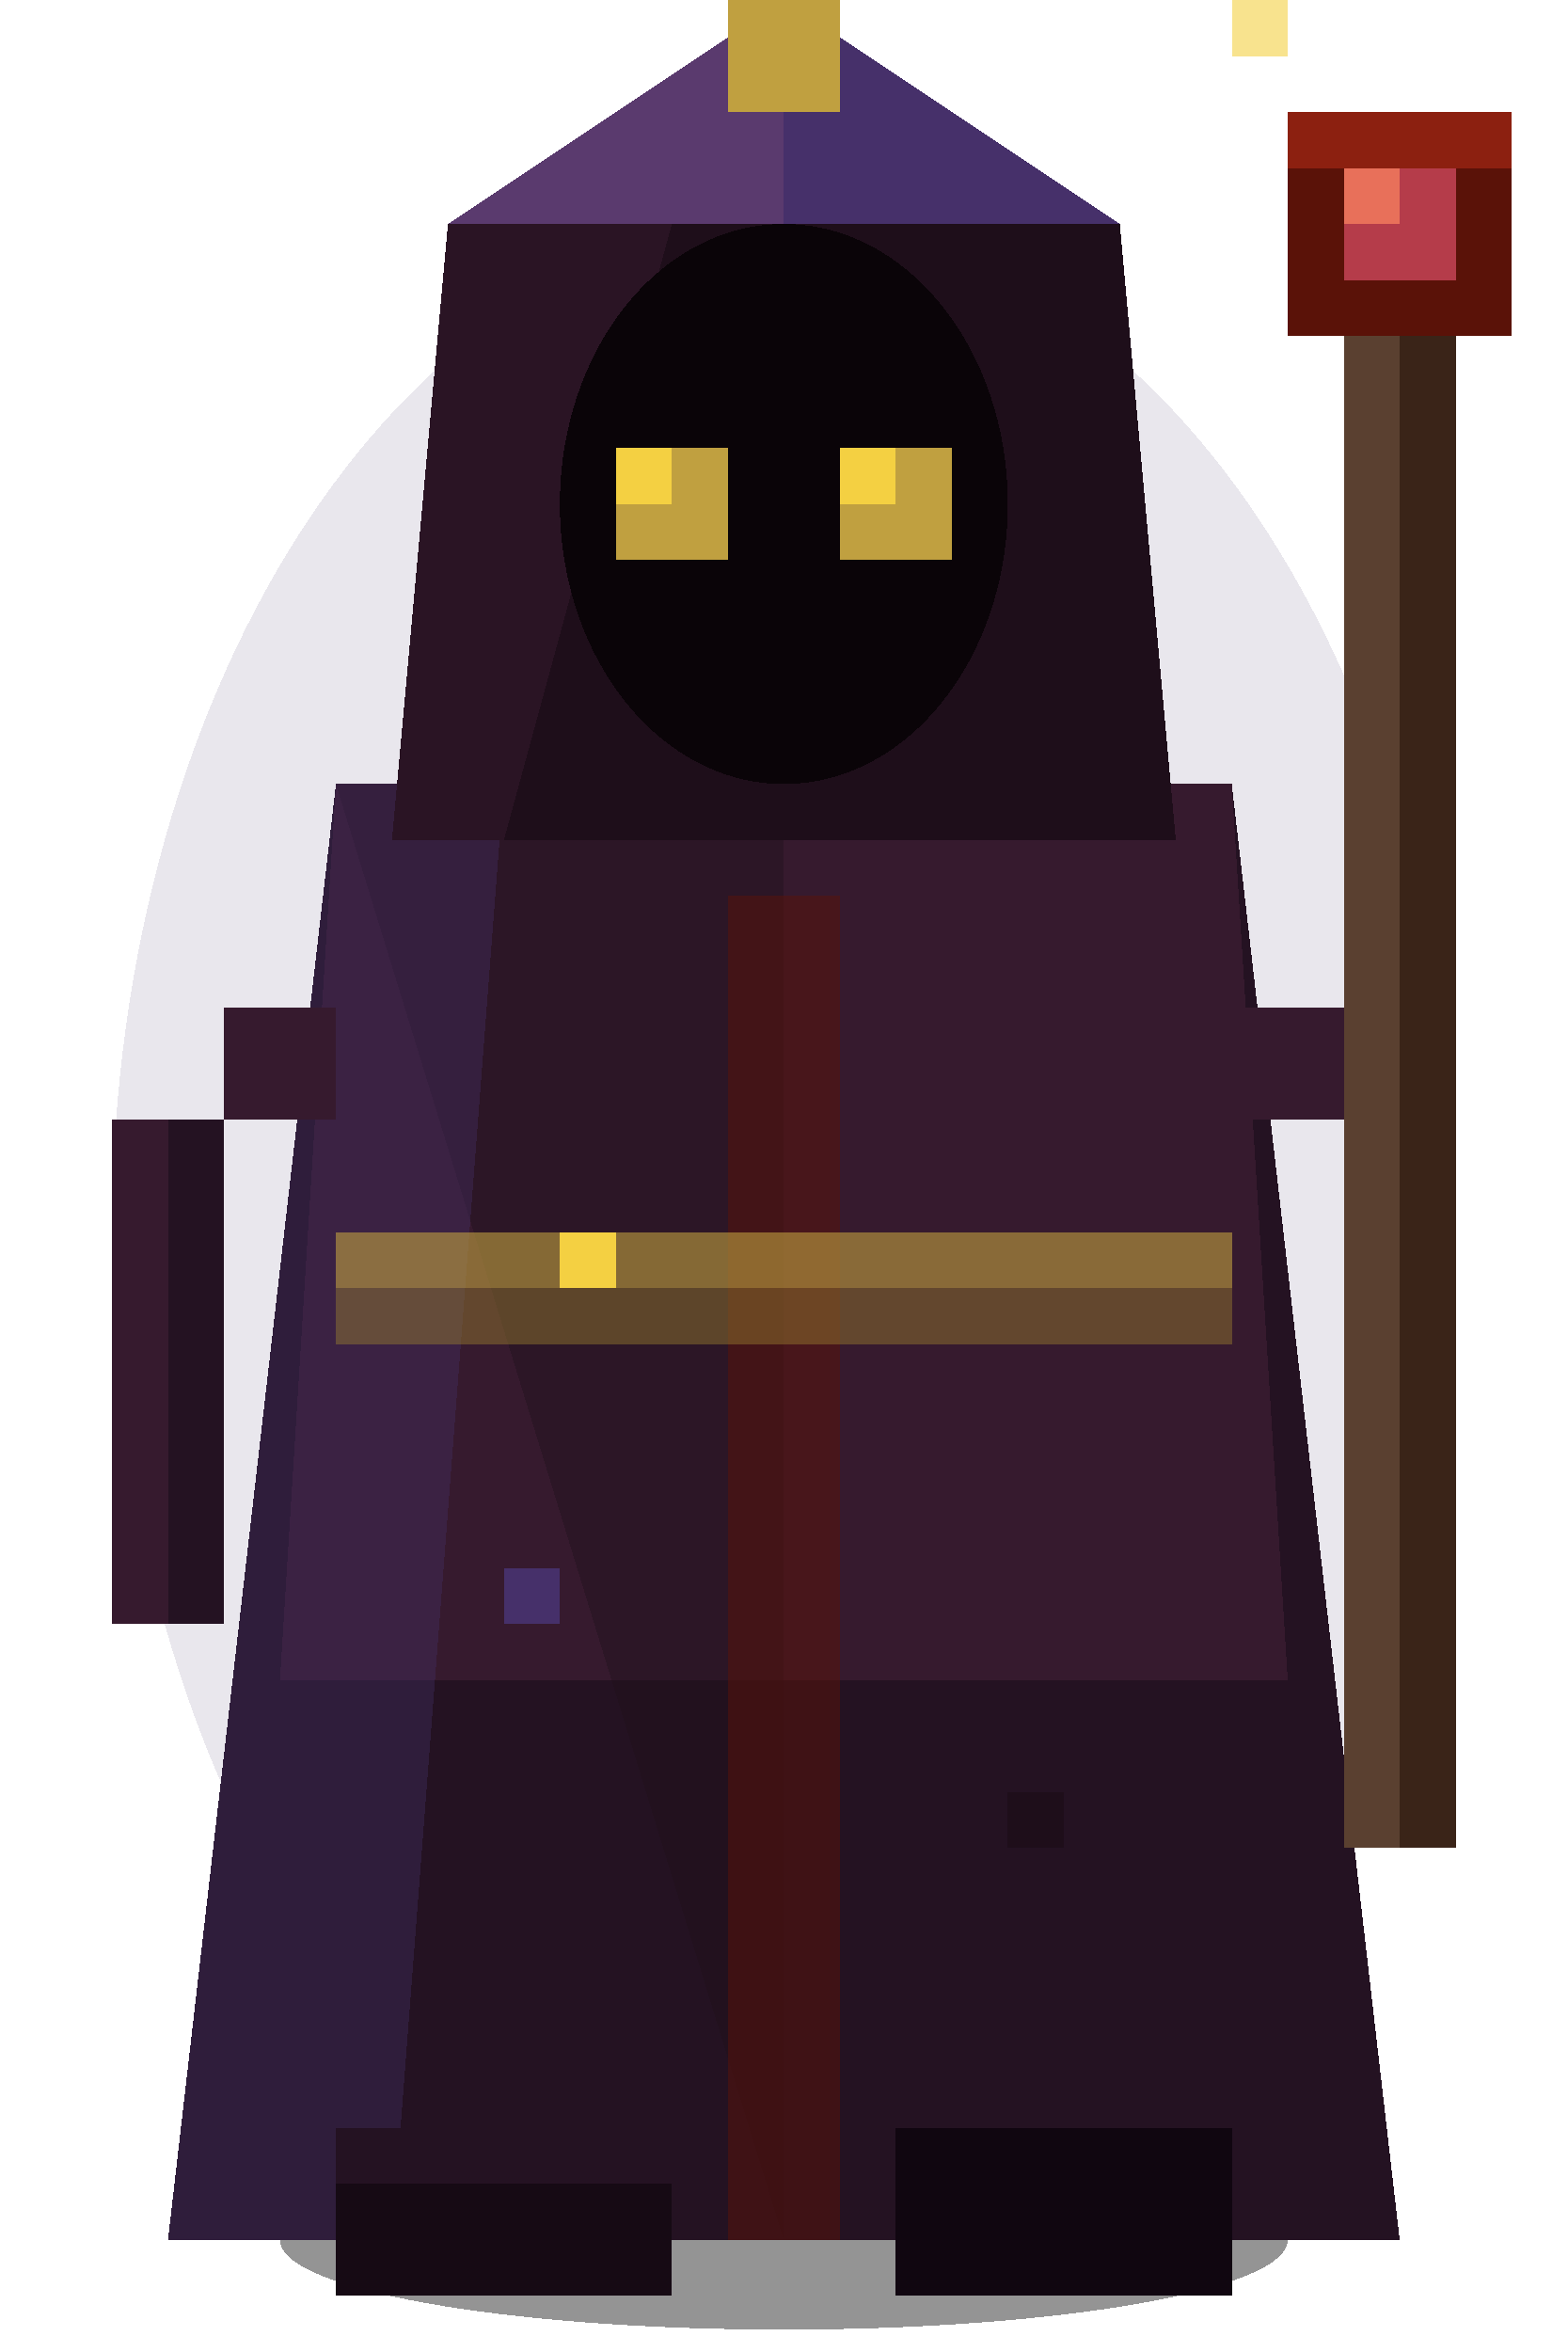
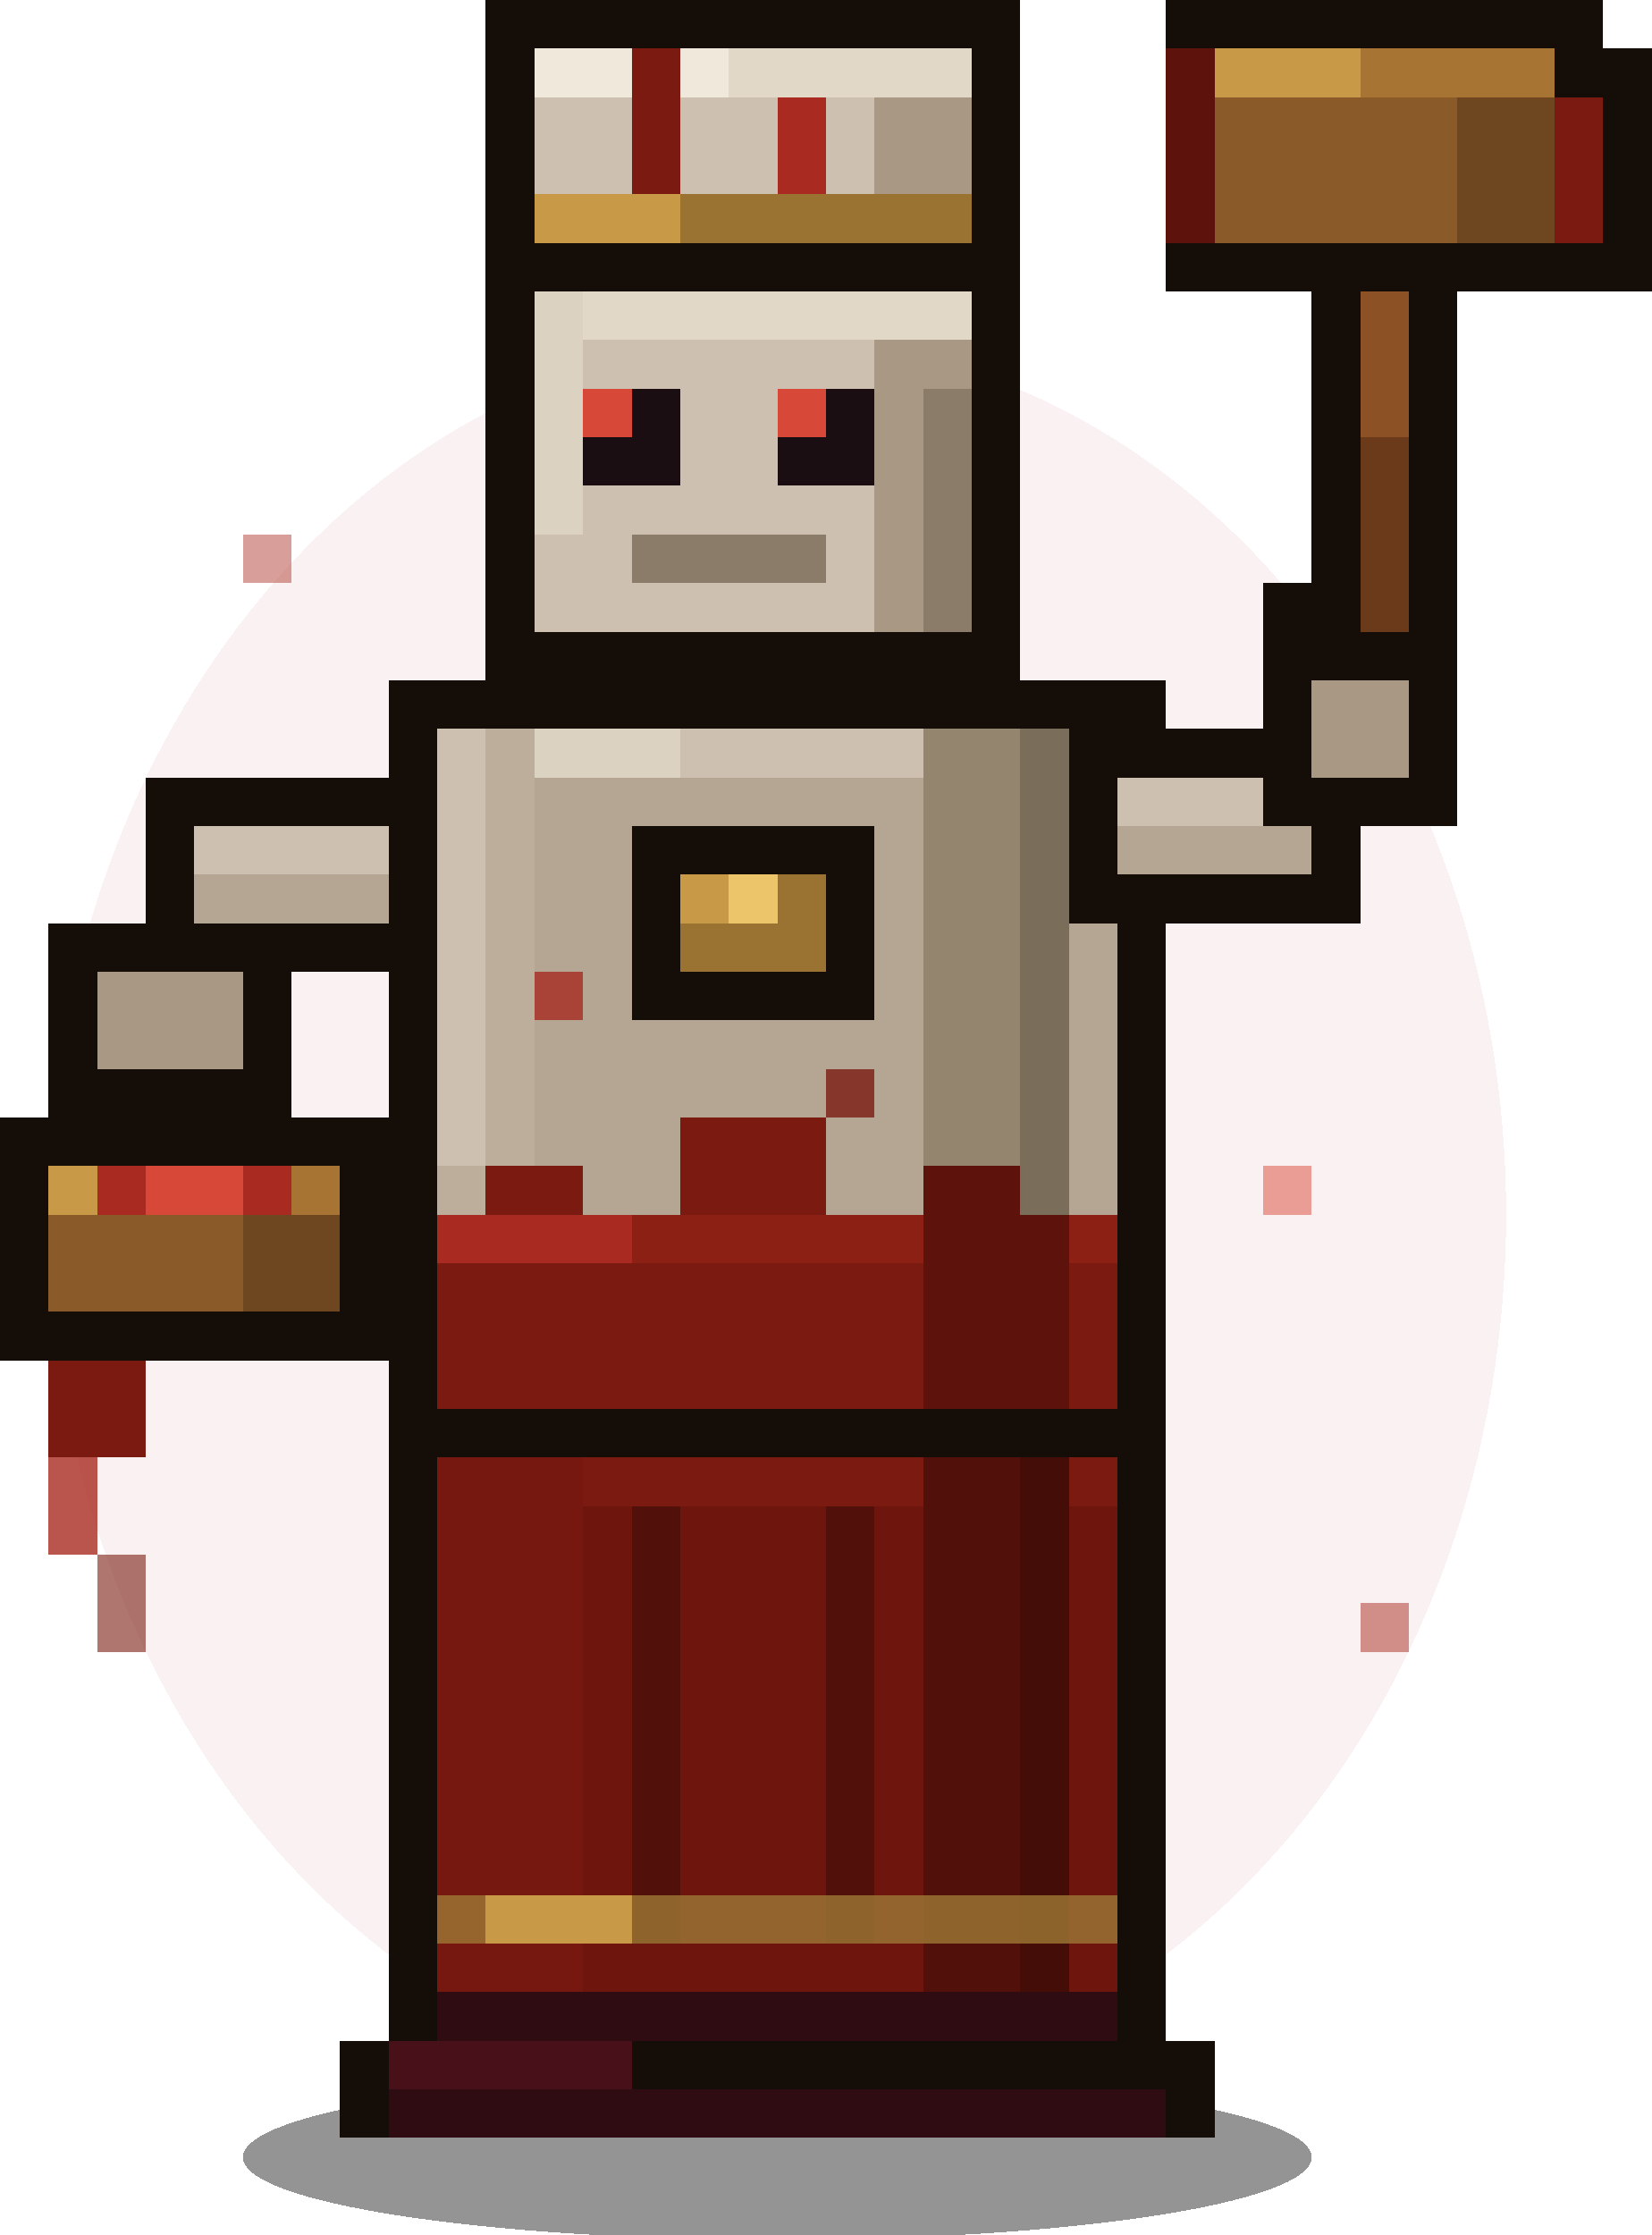
- <svg xmlns="http://www.w3.org/2000/svg" viewBox="0 0 28 42" shape-rendering="crispEdges" preserveAspectRatio="xMidYMax meet" aria-label="Warden of the Pools">
-   <ellipse cx="14" cy="22" rx="12" ry="18" fill="#46306a" opacity="0.12" />
-   <ellipse cx="14" cy="40" rx="9" ry="1.6" fill="#000" opacity="0.42" />
-   <polygon points="6,14 22,14 25,40 3,40" fill="#241222" />
-   <polygon points="6,14 22,14 23,30 5,30" fill="#361a2e" />
-   <polygon points="6,14 14,40 14,14" fill="#1e0e1a" opacity="0.4" />
-   <polygon points="6,14 9,14 7,40 3,40" fill="#46306a" opacity="0.35" />
-   <rect x="13" y="16" width="2" height="24" fill="#5a1208" opacity="0.5" />
-   <rect x="6" y="22" width="16" height="1" fill="#c0a040" opacity="0.6" />
-   <rect x="6" y="23" width="16" height="1" fill="#9a7e2e" opacity="0.45" />
-   <rect x="10" y="22" width="1" height="1" fill="#f4d042" />
-   <rect x="9" y="28" width="1" height="1" fill="#46306a" />
-   <rect x="18" y="32" width="1" height="1" fill="#1e0e1a" />
-   <polygon points="8,4 20,4 21,15 7,15" fill="#1e0e1a" />
-   <polygon points="8,4 12,4 9,15 7,15" fill="#2a1424" />
-   <ellipse cx="14" cy="9" rx="4" ry="5" fill="#0a0408" />
-   <rect x="11" y="8" width="2" height="2" fill="#c0a040" />
-   <rect x="15" y="8" width="2" height="2" fill="#c0a040" />
-   <rect x="11" y="8" width="1" height="1" fill="#f4d042" />
-   <rect x="15" y="8" width="1" height="1" fill="#f4d042" />
-   <polygon points="8,4 14,0 20,4" fill="#46306a" />
-   <polygon points="8,4 14,0 14,4" fill="#5a3a6e" />
-   <rect x="13" y="-1" width="2" height="3" fill="#c0a040" />
-   <polygon points="12,-1 14,-3 16,-1" fill="#f4d042" />
-   <rect x="13" y="-1" width="1" height="1" fill="#fff0c0" />
-   <rect x="22" y="18" width="2" height="2" fill="#361a2e" />
-   <rect x="24" y="3" width="2" height="30" fill="#3a2418" />
-   <rect x="24" y="3" width="1" height="30" fill="#5a4030" />
-   <rect x="23" y="2" width="4" height="4" fill="#5a1208" />
-   <rect x="23" y="2" width="4" height="1" fill="#8c2010" />
-   <rect x="24" y="3" width="2" height="2" fill="#b53c4a" />
-   <rect x="24" y="3" width="1" height="1" fill="#e8705a" />
-   <rect x="22" y="0" width="1" height="1" fill="#f4d042" opacity="0.6" />
-   <rect x="4" y="18" width="2" height="2" fill="#361a2e" />
-   <rect x="2" y="20" width="2" height="9" fill="#241222" />
-   <rect x="2" y="20" width="1" height="9" fill="#361a2e" />
-   <rect x="6" y="38" width="6" height="3" fill="#160a14" />
-   <rect x="16" y="38" width="6" height="3" fill="#100610" />
-   <rect x="6" y="38" width="6" height="1" fill="#241222" />
+ <svg xmlns="http://www.w3.org/2000/svg" viewBox="0 0 34 46" shape-rendering="crispEdges" preserveAspectRatio="xMidYMax meet" aria-label="Warden of the Pools">
+   <ellipse cx="16" cy="25" rx="15" ry="18" fill="#a82a20" opacity="0.06" />
+   <ellipse cx="16" cy="44.4" rx="11" ry="1.7" fill="#000" opacity="0.42" />
+   <rect x="10" y="0" width="11" height="5" fill="#150d08" />
+   <rect x="11" y="1" width="9" height="3" fill="#cdc0b0" />
+   <rect x="11" y="1" width="9" height="1" fill="#e2d8c8" />
+   <rect x="11" y="1" width="4" height="1" fill="#f0e8da" />
+   <rect x="18" y="2" width="2" height="2" fill="#a89884" />
+   <rect x="13" y="1" width="1" height="3" fill="#7a1a10" />
+   <rect x="16" y="2" width="1" height="2" fill="#a82a20" />
+   <rect x="11" y="4" width="9" height="1" fill="#9a7232" />
+   <rect x="11" y="4" width="3" height="1" fill="#c89a48" />
+   <rect x="10" y="5" width="11" height="9" fill="#150d08" />
+   <rect x="11" y="6" width="9" height="7" fill="#cdc0b0" />
+   <rect x="11" y="6" width="9" height="1" fill="#e2d8c8" />
+   <rect x="11" y="6" width="1" height="5" fill="#dcd2c2" />
+   <rect x="18" y="7" width="2" height="6" fill="#a89884" />
+   <rect x="19" y="8" width="1" height="5" fill="#8a7c68" />
+   <rect x="12" y="8" width="2" height="2" fill="#1a0e12" />
+   <rect x="16" y="8" width="2" height="2" fill="#1a0e12" />
+   <rect x="12" y="8" width="1" height="1" fill="#d84838" />
+   <rect x="16" y="8" width="1" height="1" fill="#d84838" />
+   <rect x="13" y="11" width="4" height="1" fill="#8a7c68" />
+   <rect x="8" y="14" width="16" height="16" fill="#150d08" />
+   <rect x="9" y="15" width="14" height="14" fill="#b4a692" />
+   <rect x="9" y="15" width="14" height="1" fill="#cdc0b0" />
+   <rect x="9" y="15" width="5" height="1" fill="#dcd2c2" />
+   <rect x="9" y="15" width="2" height="14" fill="#bcae9a" />
+   <rect x="9" y="15" width="1" height="9" fill="#cdc0b0" />
+   <rect x="19" y="15" width="3" height="14" fill="#94866e" />
+   <rect x="21" y="15" width="1" height="14" fill="#7a6e5a" />
+   <rect x="13" y="17" width="5" height="4" fill="#150d08" />
+   <rect x="14" y="18" width="3" height="2" fill="#9a7232" />
+   <rect x="14" y="18" width="2" height="1" fill="#c89a48" />
+   <rect x="15" y="18" width="1" height="1" fill="#ecc46a" />
+   <rect x="9" y="25" width="14" height="4" fill="#7a1a10" />
+   <rect x="9" y="25" width="14" height="1" fill="#8c2014" />
+   <rect x="9" y="25" width="4" height="1" fill="#a82a20" />
+   <rect x="19" y="25" width="3" height="4" fill="#5e120c" />
+   <rect x="10" y="24" width="2" height="1" fill="#7a1a10" />
+   <rect x="14" y="23" width="3" height="2" fill="#7a1a10" />
+   <rect x="19" y="24" width="2" height="1" fill="#5e120c" />
+   <rect x="11" y="20" width="1" height="1" fill="#a82a20" opacity="0.8" />
+   <rect x="17" y="22" width="1" height="1" fill="#7a1a10" opacity="0.8" />
+   <rect x="22" y="15" width="6" height="4" fill="#150d08" />
+   <rect x="23" y="16" width="4" height="2" fill="#b4a692" />
+   <rect x="23" y="16" width="4" height="1" fill="#cdc0b0" />
+   <rect x="26" y="12" width="4" height="5" fill="#150d08" />
+   <rect x="27" y="13" width="2" height="3" fill="#a89884" />
+   <rect x="27" y="13" width="1" height="1" fill="#cdc0b0" />
+   <rect x="27" y="4" width="3" height="10" fill="#150d08" />
+   <rect x="28" y="5" width="1" height="8" fill="#6a3a1a" />
+   <rect x="28" y="5" width="1" height="4" fill="#8c5226" />
+   <rect x="24" y="0" width="9" height="6" fill="#150d08" />
+   <rect x="25" y="1" width="7" height="4" fill="#8a5a28" />
+   <rect x="25" y="1" width="7" height="1" fill="#a87434" />
+   <rect x="25" y="1" width="3" height="1" fill="#c89a48" />
+   <rect x="30" y="2" width="2" height="3" fill="#6e4620" />
+   <rect x="32" y="1" width="2" height="5" fill="#150d08" />
+   <rect x="32" y="2" width="1" height="3" fill="#7a1a10" />
+   <rect x="24" y="1" width="1" height="4" fill="#5e120c" />
+   <rect x="3" y="16" width="6" height="4" fill="#150d08" />
+   <rect x="4" y="17" width="4" height="2" fill="#b4a692" />
+   <rect x="4" y="17" width="4" height="1" fill="#cdc0b0" />
+   <rect x="1" y="19" width="5" height="4" fill="#150d08" />
+   <rect x="2" y="20" width="3" height="2" fill="#a89884" />
+   <rect x="0" y="23" width="8" height="5" fill="#150d08" />
+   <rect x="1" y="24" width="6" height="3" fill="#8a5a28" />
+   <rect x="1" y="24" width="6" height="1" fill="#a87434" />
+   <rect x="1" y="24" width="2" height="1" fill="#c89a48" />
+   <rect x="5" y="25" width="2" height="2" fill="#6e4620" />
+   <rect x="2" y="24" width="4" height="1" fill="#a82a20" />
+   <rect x="3" y="24" width="2" height="1" fill="#d84838" />
+   <rect x="1" y="28" width="2" height="2" fill="#7a1a10" />
+   <rect x="1" y="30" width="1" height="2" fill="#a82a20" opacity="0.8" />
+   <rect x="2" y="32" width="1" height="2" fill="#7a1a10" opacity="0.6" />
+   <rect x="8" y="29" width="16" height="13" fill="#150d08" />
+   <rect x="9" y="30" width="14" height="11" fill="#6e160e" />
+   <rect x="9" y="30" width="14" height="1" fill="#7a1a10" />
+   <rect x="9" y="30" width="3" height="11" fill="#76180f" />
+   <rect x="19" y="30" width="3" height="11" fill="#52100a" />
+   <rect x="21" y="30" width="1" height="11" fill="#440d08" />
+   <rect x="13" y="31" width="1" height="9" fill="#52100a" />
+   <rect x="17" y="31" width="1" height="9" fill="#52100a" />
+   <rect x="9" y="39" width="14" height="1" fill="#9a7232" opacity="0.85" />
+   <rect x="10" y="39" width="3" height="1" fill="#c89a48" />
+   <rect x="9" y="41" width="14" height="1" fill="#2e0c12" />
+   <rect x="7" y="42" width="18" height="2" fill="#150d08" />
+   <rect x="8" y="43" width="16" height="1" fill="#2e0c12" />
+   <rect x="8" y="42" width="5" height="1" fill="#481018" />
+   <rect x="26" y="24" width="1" height="1" fill="#d84838" opacity="0.5" />
+   <rect x="5" y="11" width="1" height="1" fill="#a82a20" opacity="0.45" />
+   <rect x="28" y="33" width="1" height="1" fill="#a82a20" opacity="0.5" />
</svg>
